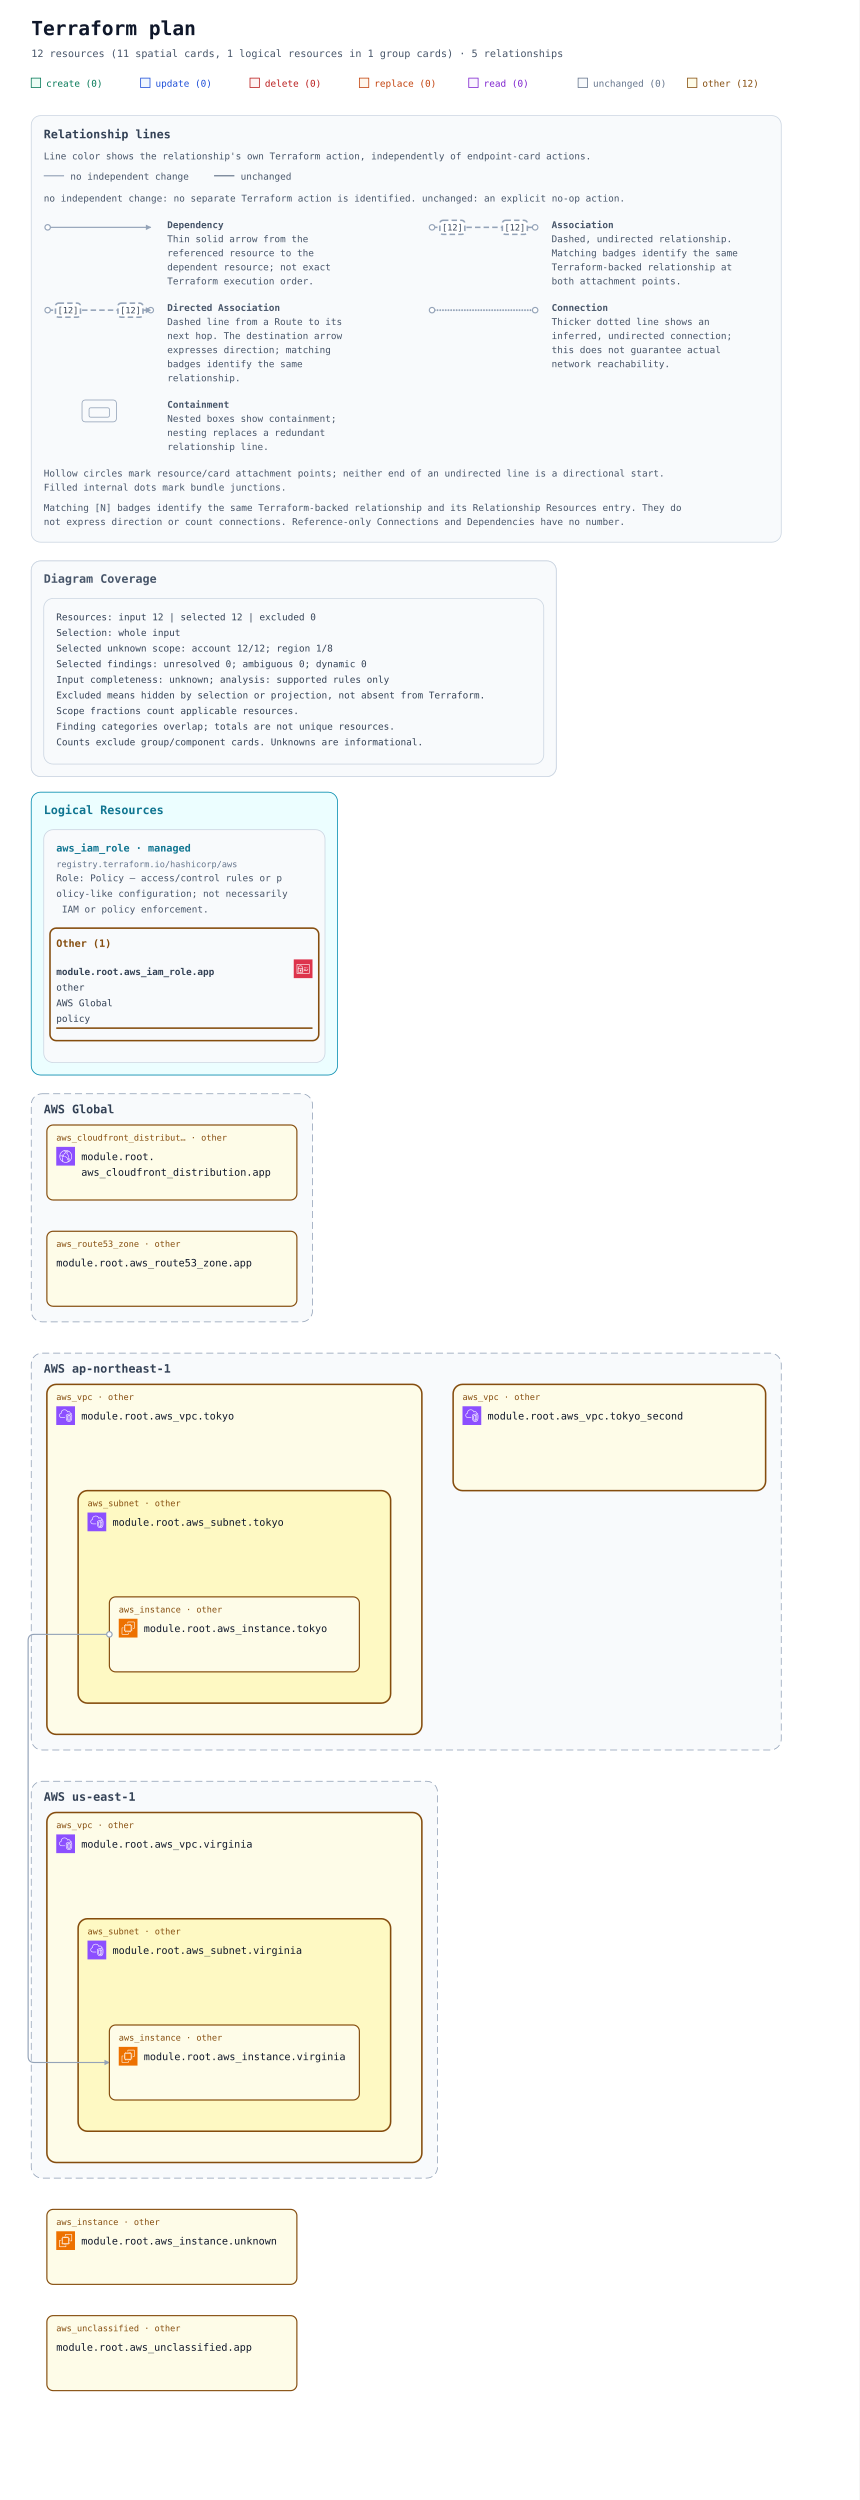
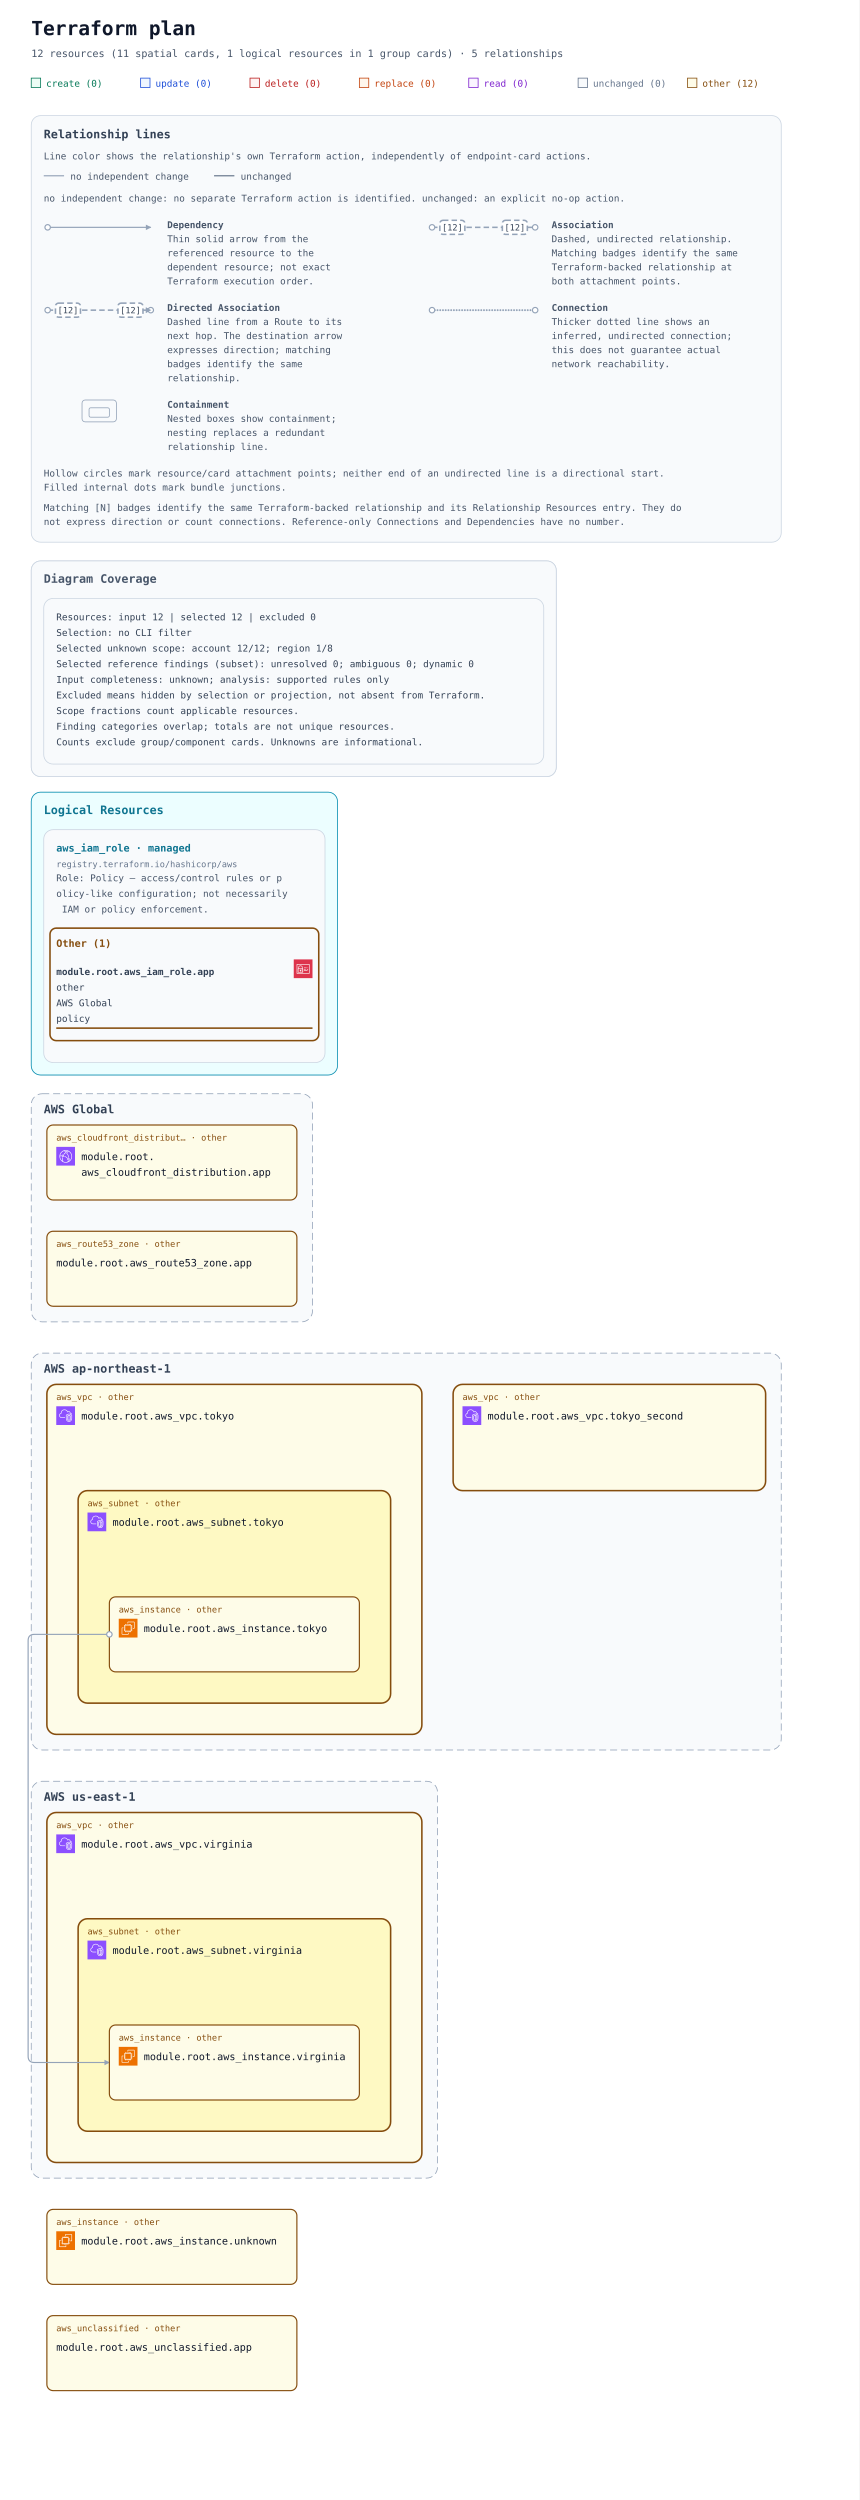
<svg xmlns="http://www.w3.org/2000/svg" width="1100" height="3200" viewBox="0 0 1100 3200" role="img" aria-labelledby="title description">
  <defs>
    <marker id="arrow" viewBox="0 0 10 10" refX="9" refY="5" markerWidth="7" markerHeight="7" markerUnits="userSpaceOnUse" orient="auto-start-reverse">
      <path d="M 0 0 L 10 5 L 0 10 z" fill="#94a3b8" />
    </marker>
    <symbol id="planorama-icon-aws-cloudfront" viewBox="0 0 64 64">
      <g>
        <g id="planorama-icon-aws-cloudfront-local-49636f6e2d4172636869746563747572652f34382f417263685f416d617a6f6e2d436c6f756446726f6e745f3438" stroke="none" stroke-width="1" fill="none" fill-rule="evenodd">
          <g id="planorama-icon-aws-cloudfront-local-49636f6e2d4172636869746563747572652d42472f34382f4e6574776f726b696e672d436f6e74656e742d44656c6976657279" fill="#8C4FFF">
            <rect id="planorama-icon-aws-cloudfront-local-52656374616e676c65" x="0" y="0" width="64" height="64" />
          </g>
          <path d="M41.5,43.5 C40.397,43.5 39.5,42.603 39.5,41.5 C39.5,40.397 40.397,39.5 41.5,39.5 C42.603,39.5 43.5,40.397 43.5,41.5 C43.5,42.603 42.603,43.5 41.5,43.5 L41.5,43.5 Z M41.5,37.5 C39.294,37.5 37.5,39.294 37.5,41.5 C37.5,43.706 39.294,45.5 41.5,45.5 C43.706,45.5 45.5,43.706 45.5,41.5 C45.5,39.294 43.706,37.5 41.5,37.5 L41.5,37.5 Z M22.5,32.5 C21.397,32.5 20.5,31.603 20.5,30.5 C20.5,29.397 21.397,28.5 22.5,28.5 C23.603,28.5 24.5,29.397 24.5,30.5 C24.5,31.603 23.603,32.5 22.5,32.5 L22.5,32.5 Z M22.5,26.5 C20.294,26.5 18.5,28.294 18.5,30.5 C18.5,32.706 20.294,34.5 22.5,34.5 C24.706,34.5 26.5,32.706 26.5,30.5 C26.5,28.294 24.706,26.5 22.5,26.5 L22.5,26.5 Z M45.389,47.124 C45.168,46.607 44.936,46.094 44.685,45.591 L42.896,46.486 C43.17,47.035 43.42,47.599 43.656,48.165 C42.82,48.762 41.943,49.288 41.028,49.74 C41.384,48.865 41.694,47.975 41.974,47.012 L40.054,46.454 C39.564,48.134 38.985,49.581 38.184,51.133 C36.357,51.698 34.452,52 32.5,52 C29.465,52 26.567,51.314 23.871,49.976 C22.503,46.615 21.838,43.534 21.838,40.559 C21.838,39.267 22.063,38.196 22.322,36.956 C22.386,36.652 22.45,36.343 22.514,36.024 L20.551,35.638 C20.49,35.949 20.427,36.25 20.365,36.545 C20.094,37.838 19.838,39.06 19.838,40.559 C19.838,43.074 20.274,45.644 21.154,48.354 C16.072,44.724 13,38.854 13,32.5 C13,32.389 13.01,32.273 13.012,32.161 C14.642,31.799 16.123,31.614 17.854,31.571 L17.804,29.572 C16.169,29.612 14.694,29.779 13.163,30.084 C14.081,22.683 19.212,16.394 26.323,14.019 C27.873,14.818 29.02,15.524 30.135,16.37 L31.344,14.776 C30.646,14.248 29.934,13.771 29.146,13.299 C30.244,13.108 31.363,13 32.5,13 C35.032,13 37.532,13.494 39.849,14.439 C39.342,14.593 38.82,14.763 38.243,14.971 L38.923,16.852 C40.316,16.349 41.408,16.04 42.571,15.821 C48.399,19.341 52,25.667 52,32.5 C52,38.156 49.605,43.416 45.389,47.124 L45.389,47.124 Z M43.008,13.749 C39.826,11.95 36.192,11 32.5,11 C30.392,11 28.324,11.301 26.357,11.895 C17.723,14.464 11.568,22.23 11.045,31.196 C11.01,31.625 11,32.062 11,32.5 C11,40.444 15.352,47.707 22.354,51.455 C25.459,53.12 28.968,54 32.5,54 C34.892,54 37.229,53.61 39.437,52.843 C41.684,52.086 43.773,50.963 45.646,49.507 C50.955,45.399 54,39.2 54,32.5 C54,24.732 49.787,17.546 43.008,13.749 L43.008,13.749 Z M38.384,37.411 L37.003,38.858 C34.022,36.015 31.047,34.146 27.637,32.975 L28.287,31.083 C31.979,32.351 35.188,34.362 38.384,37.411 L38.384,37.411 Z M38.444,22.364 C41.282,26.692 42.88,31.444 43.193,36.488 L41.197,36.612 C40.905,31.919 39.417,27.495 36.772,23.46 L38.444,22.364 Z M26.451,26.797 L24.773,25.708 C26.316,23.332 27.639,21.758 29.336,20.278 L30.65,21.786 C29.103,23.135 27.886,24.587 26.451,26.797 L26.451,26.797 Z M34.5,16.5 C35.603,16.5 36.5,17.397 36.5,18.5 C36.5,19.603 35.603,20.5 34.5,20.5 C33.397,20.5 32.5,19.603 32.5,18.5 C32.5,17.397 33.397,16.5 34.5,16.5 L34.5,16.5 Z M34.5,22.5 C36.706,22.5 38.5,20.706 38.5,18.5 C38.5,16.294 36.706,14.5 34.5,14.5 C32.294,14.5 30.5,16.294 30.5,18.5 C30.5,20.706 32.294,22.5 34.5,22.5 L34.5,22.5 Z" id="planorama-icon-aws-cloudfront-local-416d617a6f6e2d436c6f756446726f6e745f49636f6e5f34385f5371756964" fill="#FFFFFF" />
        </g>
      </g>
    </symbol>
    <symbol id="planorama-icon-aws-ec2" viewBox="0 0 64 64">
      <g>
        <g id="planorama-icon-aws-ec2-local-49636f6e2d4172636869746563747572652f34382f417263685f416d617a6f6e2d4543325f3438" stroke="none" stroke-width="1" fill="none" fill-rule="evenodd">
          <g id="planorama-icon-aws-ec2-local-49636f6e2d4172636869746563747572652d42472f34382f436f6d70757465" fill="#ED7100">
            <rect id="planorama-icon-aws-ec2-local-52656374616e676c65" x="0" y="0" width="64" height="64" />
          </g>
          <path d="M22,41 L41,41 L41,23 L22,23 L22,41 Z M43,23 L46,23 L46,25 L43,25 L43,27 L46,27 L46,29 L43,29 L43,31 L46,31 L46,33 L43,33 L43,36 L46,36 L46,38 L43,38 L43,40 L46,40 L46,42 L42.863,42 C42.608,42.587 42.023,43 41.344,43 L41,43 L41,46 L39,46 L39,43 L37,43 L37,46 L35,46 L35,43 L33,43 L33,46 L31,46 L31,43 L29,43 L29,46 L27,46 L27,43 L24,43 L24,46 L22,46 L22,43 L21.656,43 C20.977,43 20.392,42.587 20.137,42 L18,42 L18,40 L20,40 L20,38 L18,38 L18,36 L20,36 L20,33 L18,33 L18,31 L20,31 L20,29 L18,29 L18,27 L20,27 L20,25 L18,25 L18,23 L20,23 L20,22.656 C20,21.743 20.743,21 21.656,21 L22,21 L22,18 L24,18 L24,21 L27,21 L27,18 L29,18 L29,21 L31,21 L31,18 L33,18 L33,21 L35,21 L35,18 L37,18 L37,21 L39,21 L39,18 L41,18 L41,21 L41.344,21 C42.257,21 43,21.743 43,22.656 L43,23 Z M32,52 L12,52 L12,32 L16,32 L16,30 L11.843,30 C10.826,30 10,30.827 10,31.843 L10,52.157 C10,53.173 10.826,54 11.843,54 L32.157,54 C33.174,54 34,53.173 34,52.157 L34,48 L32,48 L32,52 Z M54,11.843 L54,32.157 C54,33.173 53.174,34 52.157,34 L48,34 L48,32 L52,32 L52,12 L32,12 L32,16 L30,16 L30,11.843 C30,10.827 30.826,10 31.843,10 L52.157,10 C53.174,10 54,10.827 54,11.843 L54,11.843 Z" id="planorama-icon-aws-ec2-local-416d617a6f6e2d4543325f49636f6e5f34385f5371756964" fill="#FFFFFF" />
        </g>
      </g>
    </symbol>
    <symbol id="planorama-icon-aws-iam" viewBox="0 0 64 64">
      <g>
        <g id="planorama-icon-aws-iam-local-49636f6e2d4172636869746563747572652f34382f417263685f4157532d4964656e746974792d616e642d4163636573732d4d616e6167656d656e745f3438" stroke="none" stroke-width="1" fill="none" fill-rule="evenodd">
          <g id="planorama-icon-aws-iam-local-49636f6e2d4172636869746563747572652d42472f34382f53656375726974792d4964656e746974792d436f6d706c69616e6365" fill="#DD344C">
            <rect id="planorama-icon-aws-iam-local-52656374616e676c65" x="0" y="0" width="64" height="64" />
          </g>
          <path d="M12,47 L52,47 L52,18 L12,18 L12,47 Z M54,17 L54,48 C54,48.552 53.553,49 53,49 L11,49 C10.447,49 10,48.552 10,48 L10,17 C10,16.448 10.447,16 11,16 L53,16 C53.553,16 54,16.448 54,17 L54,17 Z M35,39 L47,39 L47,37 L35,37 L35,39 Z M45,35 L49,35 L49,33 L45,33 L45,35 Z M35,35 L41,35 L41,33 L35,33 L35,35 Z M22.5,37.5 C22.5,37.776 22.725,38 23,38 C23.275,38 23.5,37.776 23.5,37.5 C23.5,37.224 23.275,37 23,37 C22.725,37 22.5,37.224 22.5,37.5 L22.5,37.5 Z M25.5,37.5 C25.5,38.522 24.882,39.401 24,39.788 L24,42 L22,42 L22,39.788 C21.118,39.401 20.5,38.522 20.5,37.5 C20.5,36.122 21.621,35 23,35 C24.379,35 25.5,36.122 25.5,37.5 L25.5,37.5 Z M16,42.995 L29.995,43 L29.996,41 L27,41 L27,39 L29.997,39 L29.998,37 L27,37 L27,35 L29.999,35 L30,33.005 L16.005,33 L16,42.995 Z M18,31.001 L28.001,31.004 L28.002,26 C28.002,24.976 27.2,24.273 26.722,23.945 C25.847,23.345 24.174,23 23.002,23 L23,23 C20.873,23 18.003,24.232 18.002,26 L18,31.001 Z M14.293,44.701 C14.105,44.513 14,44.259 14,43.994 L14.005,32 C14.005,31.447 14.453,31 15.005,31 L16,31 L16.002,26 C16.003,22.911 19.876,21 23,21 L23.002,21 C24.567,21 26.653,21.473 27.854,22.295 C29.239,23.246 30.003,24.562 30.002,26 L30.001,31.005 L31,31.006 C31.266,31.006 31.52,31.111 31.707,31.299 C31.895,31.487 32,31.741 32,32.006 L31.995,44 C31.995,44.553 31.547,45 30.995,45 L15,44.994 C14.734,44.994 14.48,44.889 14.293,44.701 L14.293,44.701 Z M47,30 L49,30 L49,28 L47,28 L47,30 Z M35,30 L44,30 L44,28 L35,28 L35,30 Z" id="planorama-icon-aws-iam-local-4157532d4964656e746974792d616e642d4163636573732d4d616e6167656d656e745f49636f6e5f34385f5371756964" fill="#FFFFFF" />
        </g>
      </g>
    </symbol>
    <symbol id="planorama-icon-aws-vpc" viewBox="0 0 64 64">
      <g>
        <g id="planorama-icon-aws-vpc-local-49636f6e2d4172636869746563747572652f34382f417263685f416d617a6f6e2d5669727475616c2d507269766174652d436c6f75645f3438" stroke="none" stroke-width="1" fill="none" fill-rule="evenodd">
          <g id="planorama-icon-aws-vpc-local-49636f6e2d4172636869746563747572652d42472f34382f4e6574776f726b696e672d436f6e74656e742d44656c6976657279" fill="#8C4FFF">
            <rect id="planorama-icon-aws-vpc-local-52656374616e676c65" x="0" y="0" width="64" height="64" />
          </g>
          <path d="M48,33.977 L44.499,32.508 L44.499,46.878 C47.906,46.147 47.998,42.181 48,41.995 L48,33.977 Z M42.499,46.923 L42.499,32.508 L39,33.977 L39,42.004 C39.008,42.466 39.183,46.339 42.499,46.923 L42.499,46.923 Z M43.112,30.082 C43.358,29.977 43.638,29.978 43.886,30.081 L49.387,32.39 C49.759,32.546 50,32.909 50,33.312 L50,42.004 C49.978,44.431 48.562,49.004 43.37,49.004 C38.393,49.004 37.026,44.432 37,42.015 L37,33.312 C37,32.909 37.241,32.546 37.613,32.39 L43.112,30.082 Z M52,30.792 L43.492,27.092 L35,30.668 L35,41.025 C34.999,41.09 34.963,46.009 37.807,48.894 C39.187,50.294 41.059,51.004 43.37,51.004 C51.808,51.004 51.996,41.425 52,41.018 L52,30.792 Z M54,30.136 L54,41.025 C53.973,45.173 51.716,53.004 43.37,53.004 C40.498,53.004 38.145,52.09 36.373,50.288 C32.941,46.797 32.996,41.243 33,41.008 L33,30.004 C33,29.602 33.241,29.238 33.612,29.082 L43.111,25.082 C43.363,24.976 43.647,24.978 43.897,25.087 L53.398,29.219 C53.764,29.378 54,29.738 54,30.136 L54,30.136 Z M19,38.004 L30,38.004 L30,40.004 L19,40.004 C14.216,40.004 10.271,36.483 10.02,31.988 C10.002,31.813 10,31.599 10,31.385 C10,26.086 13.654,24.038 15.919,23.278 C15.902,23.063 15.891,22.843 15.891,22.626 C15.891,18.039 18.658,13.701 22.621,12.079 C27.58,10.049 33.235,10.937 36.695,14.285 C37.718,15.282 38.604,16.596 39.343,18.206 C40.299,17.422 41.392,17.004 42.523,17.004 C45.234,17.004 48.281,19.296 48.9,23.062 C51.069,23.344 52.936,24.639 53.896,26.582 L52.104,27.469 C51.34,25.925 49.806,25.004 48,25.004 C47.471,25.004 47.033,24.591 47.002,24.063 C46.807,20.762 44.275,19.004 42.523,19.004 C41.55,19.004 40.582,19.574 39.797,20.608 C39.575,20.899 39.215,21.048 38.852,20.993 C38.49,20.938 38.187,20.691 38.062,20.348 C37.327,18.346 36.398,16.789 35.302,15.72 C32.406,12.917 27.615,12.196 23.379,13.93 C19.775,15.405 17.891,19.421 17.891,22.626 C17.891,23.026 17.947,23.503 17.993,23.886 C18.053,24.386 17.73,24.853 17.24,24.975 C15.283,25.459 12,26.937 12,31.385 C12,31.535 11.998,31.685 12.013,31.836 C12.209,35.312 15.276,38.004 19,38.004 L19,38.004 Z" id="planorama-icon-aws-vpc-local-416d617a6f6e2d5669727475616c2d507269766174652d436c6f75645f49636f6e5f34385f5371756964" fill="#FFFFFF" />
        </g>
      </g>
    </symbol>
    <mask id="container-occlusion-0" maskUnits="userSpaceOnUse" maskContentUnits="userSpaceOnUse" x="0" y="0" width="1100" height="1960" style="mask-type:luminance">
      <rect width="1100" height="1960" fill="white" />
      <rect x="578" y="530" width="404" height="140" rx="14" fill="black" />
    </mask>
  </defs>
  <rect width="100%" height="100%" fill="#ffffff" />
  <g font-family="ui-monospace, SFMono-Regular, Consolas, monospace">
    <text x="40" y="45" font-size="25" font-weight="700" fill="#0f172a">Terraform plan</text>
    <text x="40" y="73" font-size="13" fill="#475569">12 resources (11 spatial cards, 1 logical resources in 1 group cards) · 5 relationships</text>
    <rect x="40" y="100" width="12" height="12" fill="#ecfdf5" stroke="#047857" />
    <text x="59" y="111" font-size="12" fill="#047857">create (0)</text>
    <rect x="180" y="100" width="12" height="12" fill="#eff6ff" stroke="#1d4ed8" />
    <text x="199" y="111" font-size="12" fill="#1d4ed8">update (0)</text>
    <rect x="320" y="100" width="12" height="12" fill="#fef2f2" stroke="#b91c1c" />
    <text x="339" y="111" font-size="12" fill="#b91c1c">delete (0)</text>
    <rect x="460" y="100" width="12" height="12" fill="#fff7ed" stroke="#c2410c" />
    <text x="479" y="111" font-size="12" fill="#c2410c">replace (0)</text>
    <rect x="600" y="100" width="12" height="12" fill="#faf5ff" stroke="#7e22ce" />
    <text x="619" y="111" font-size="12" fill="#7e22ce">read (0)</text>
    <rect x="740" y="100" width="12" height="12" fill="#f8fafc" stroke="#64748b" />
    <text x="759" y="111" font-size="12" fill="#64748b">unchanged (0)</text>
    <rect x="880" y="100" width="12" height="12" fill="#fefce8" stroke="#854d0e" />
    <text x="899" y="111" font-size="12" fill="#854d0e">other (12)</text>
    <g id="relationship-legend" font-size="12" fill="#475569" transform="translate(40 148)">
      <rect width="960" height="546" rx="12" fill="#f8fafc" stroke="#cbd5e1" />
      <text x="16" y="29" font-size="15" font-weight="700" fill="#334155">Relationship lines</text>
      <text x="16" y="56">Line color shows the relationship's own Terraform action, independently of endpoint-card actions.</text>
      <path data-legend-action="none" d="M 16 77 H 42" fill="none" stroke="#94a3b8" stroke-width="1.5" />
      <text x="50" y="82">no independent change</text>
      <path data-legend-action="unchanged" d="M 234 77 H 260" fill="none" stroke="#64748b" stroke-width="1.5" />
      <text x="268" y="82">unchanged</text>
      <text x="16" y="110">no independent change: no separate Terraform action is identified. unchanged: an explicit no-op action.</text>
      <g data-legend-entry="dependency" transform="translate(0 132)">
        <g data-legend-sample="dependency">
          <path data-legend-kind="dependency" data-directionality="directed" d="M 21 11 H 153" fill="none" stroke="#94a3b8" stroke-width="1.5" marker-end="url(#arrow)" />
          <circle data-legend-endpoint="source" cx="21" cy="11" r="3.5" fill="#ffffff" stroke="#94a3b8" stroke-width="1.5" />
        </g>
        <text x="174" y="12" font-weight="700">Dependency</text>
        <text x="174" y="30">Thin solid arrow from the</text>
        <text x="174" y="48">referenced resource to the</text>
        <text x="174" y="66">dependent resource; not exact</text>
        <text x="174" y="84">Terraform execution order.</text>
      </g>
      <g data-legend-entry="association" transform="translate(492 132)">
        <g data-legend-sample="association">
          <path data-legend-kind="association" data-directionality="undirected" d="M 21 11 H 153" fill="none" stroke="#94a3b8" stroke-width="2" stroke-dasharray="7 4" />
          <circle data-legend-endpoint="source" cx="21" cy="11" r="3.5" fill="#ffffff" stroke="#94a3b8" stroke-width="1.5" />
          <circle data-legend-endpoint="target" cx="153" cy="11" r="3.5" fill="#ffffff" stroke="#94a3b8" stroke-width="1.5" />
          <g data-legend-badge="source">
            <rect x="31" y="2" width="32" height="18" rx="4" fill="#ffffff" stroke="#94a3b8" stroke-width="2" stroke-dasharray="7 4" />
            <text x="47" y="15" text-anchor="middle" font-size="11" fill="#334155">[12]</text>
          </g>
          <g data-legend-badge="target">
            <rect x="111" y="2" width="32" height="18" rx="4" fill="#ffffff" stroke="#94a3b8" stroke-width="2" stroke-dasharray="7 4" />
            <text x="127" y="15" text-anchor="middle" font-size="11" fill="#334155">[12]</text>
          </g>
        </g>
        <text x="174" y="12" font-weight="700">Association</text>
        <text x="174" y="30">Dashed, undirected relationship.</text>
        <text x="174" y="48">Matching badges identify the same</text>
        <text x="174" y="66">Terraform-backed relationship at</text>
        <text x="174" y="84">both attachment points.</text>
      </g>
      <g data-legend-entry="directed-association" transform="translate(0 238)">
        <g data-legend-sample="directed-association">
          <path data-legend-kind="directed-association" data-directionality="directed" d="M 21 11 H 153" fill="none" stroke="#94a3b8" stroke-width="2" stroke-dasharray="7 4" marker-end="url(#arrow)" />
          <circle data-legend-endpoint="source" cx="21" cy="11" r="3.5" fill="#ffffff" stroke="#94a3b8" stroke-width="1.5" />
          <circle data-legend-endpoint="target" cx="153" cy="11" r="3.5" fill="#ffffff" stroke="#94a3b8" stroke-width="1.5" />
          <path data-legend-arrow="true" d="M 146.7 7.5 L 153.7 11 L 146.7 14.5 Z" fill="#94a3b8" />
          <g data-legend-badge="source">
            <rect x="31" y="2" width="32" height="18" rx="4" fill="#ffffff" stroke="#94a3b8" stroke-width="2" stroke-dasharray="7 4" />
            <text x="47" y="15" text-anchor="middle" font-size="11" fill="#334155">[12]</text>
          </g>
          <g data-legend-badge="target">
            <rect x="111" y="2" width="32" height="18" rx="4" fill="#ffffff" stroke="#94a3b8" stroke-width="2" stroke-dasharray="7 4" />
            <text x="127" y="15" text-anchor="middle" font-size="11" fill="#334155">[12]</text>
          </g>
        </g>
        <text x="174" y="12" font-weight="700">Directed Association</text>
        <text x="174" y="30">Dashed line from a Route to its</text>
        <text x="174" y="48">next hop. The destination arrow</text>
        <text x="174" y="66">expresses direction; matching</text>
        <text x="174" y="84">badges identify the same</text>
        <text x="174" y="102">relationship.</text>
      </g>
      <g data-legend-entry="connection" transform="translate(492 238)">
        <g data-legend-sample="connection">
          <path data-legend-kind="connection" data-directionality="undirected" d="M 21 11 H 153" fill="none" stroke="#94a3b8" stroke-width="2.5" stroke-dasharray="0 3.5" stroke-linecap="round" />
          <circle data-legend-endpoint="source" cx="21" cy="11" r="3.5" fill="#ffffff" stroke="#94a3b8" stroke-width="1.5" />
          <circle data-legend-endpoint="target" cx="153" cy="11" r="3.5" fill="#ffffff" stroke="#94a3b8" stroke-width="1.5" />
        </g>
        <text x="174" y="12" font-weight="700">Connection</text>
        <text x="174" y="30">Thicker dotted line shows an</text>
        <text x="174" y="48">inferred, undirected connection;</text>
        <text x="174" y="66">this does not guarantee actual</text>
        <text x="174" y="84">network reachability.</text>
      </g>
      <g data-legend-entry="containment" transform="translate(0 362)">
        <g data-legend-sample="containment">
          <g data-legend-kind="containment" fill="none" stroke="#94a3b8">
            <rect x="65" y="2" width="44" height="28" rx="4" />
            <rect x="74" y="12" width="26" height="12" rx="2" />
          </g>
        </g>
        <text x="174" y="12" font-weight="700">Containment</text>
        <text x="174" y="30">Nested boxes show containment;</text>
        <text x="174" y="48">nesting replaces a redundant</text>
        <text x="174" y="66">relationship line.</text>
      </g>
      <text x="16" y="462">Hollow circles mark resource/card attachment points; neither end of an undirected line is a directional start.</text>
      <text x="16" y="480">Filled internal dots mark bundle junctions.</text>
      <text x="16" y="506">Matching [N] badges identify the same Terraform-backed relationship and its Relationship Resources entry. They do</text>
      <text x="16" y="524">not express direction or count connections. Reference-only Connections and Dependencies have no number.</text>
    </g>
    <g transform="translate(0 558)">
      <g data-annotation-area="true">
        <g data-annotation-card="true" transform="translate(40 160)">
          <rect width="672" height="276" rx="12" fill="#f8fafc" stroke="#cbd5e1" />
          <g data-annotation-section="Diagram Coverage">
            <rect width="672" height="276" rx="12" fill="#f8fafc" stroke="#cbd5e1" />
            <text x="16" y="28" font-size="15" font-weight="700" fill="#475569">Diagram Coverage</text>
            <g data-annotation-card="true" transform="translate(16 48)">
              <rect width="640" height="212" rx="12" fill="#f8fafc" stroke="#cbd5e1" />
              <text x="16" y="28" font-family="ui-monospace, Consolas, monospace" font-size="12" fill="#334155">Resources: input 12 | selected 12 | excluded 0</text>
-               <text x="16" y="48" font-family="ui-monospace, Consolas, monospace" font-size="12" fill="#334155">Selection: whole input</text>
+               <text x="16" y="48" font-family="ui-monospace, Consolas, monospace" font-size="12" fill="#334155">Selection: no CLI filter</text>
              <text x="16" y="68" font-family="ui-monospace, Consolas, monospace" font-size="12" fill="#334155">Selected unknown scope: account 12/12; region 1/8</text>
-               <text x="16" y="88" font-family="ui-monospace, Consolas, monospace" font-size="12" fill="#334155">Selected findings: unresolved 0; ambiguous 0; dynamic 0</text>
+               <text x="16" y="88" font-family="ui-monospace, Consolas, monospace" font-size="12" fill="#334155">Selected reference findings (subset): unresolved 0; ambiguous 0; dynamic 0</text>
              <text x="16" y="108" font-family="ui-monospace, Consolas, monospace" font-size="12" fill="#334155">Input completeness: unknown; analysis: supported rules only</text>
              <text x="16" y="128" font-family="ui-monospace, Consolas, monospace" font-size="12" fill="#334155">Excluded means hidden by selection or projection, not absent from Terraform.</text>
              <text x="16" y="148" font-family="ui-monospace, Consolas, monospace" font-size="12" fill="#334155">Scope fractions count applicable resources.</text>
              <text x="16" y="168" font-family="ui-monospace, Consolas, monospace" font-size="12" fill="#334155">Finding categories overlap; totals are not unique resources.</text>
              <text x="16" y="188" font-family="ui-monospace, Consolas, monospace" font-size="12" fill="#334155">Counts exclude group/component cards. Unknowns are informational.</text>
            </g>
          </g>
        </g>
        <g data-annotation-card="true" transform="translate(40 456)">
          <rect width="392" height="362" rx="12" fill="#f8fafc" stroke="#cbd5e1" />
          <g data-annotation-section="Logical Resources">
            <rect width="392" height="362" rx="12" fill="#ecfeff" stroke="#0891b2" />
            <text x="16" y="28" font-size="15" font-weight="700" fill="#0e7490">Logical Resources</text>
            <g data-annotation-card="true" transform="translate(16 48)">
              <rect width="360" height="298" rx="12" fill="#f8fafc" stroke="#cbd5e1" />
              <g data-logical-group="true" data-provider-source="registry.terraform.io/hashicorp/aws" data-resource-type="aws_iam_role" data-mode="managed">
                <text x="16" y="28" font-size="13" font-weight="700" fill="#0e7490">aws_iam_role · managed</text>
                <text x="16" y="48" font-size="11" fill="#64748b">registry.terraform.io/hashicorp/aws</text>
                <text data-role-explanation="true" x="16" y="66" font-size="12" fill="#475569" xml:space="preserve">Role: Policy — access/control rules or p</text>
                <text data-role-explanation="true" x="16" y="86" font-size="12" fill="#475569" xml:space="preserve">olicy-like configuration; not necessarily</text>
                <text data-role-explanation="true" x="16" y="106" font-size="12" fill="#475569" xml:space="preserve"> IAM or policy enforcement.</text>
                <g data-action-section="other">
                  <rect x="8" y="126" width="344" height="144" rx="8" fill="none" stroke="#854d0e" stroke-width="2" />
                  <text x="16" y="150" font-size="13" font-weight="700" fill="#854d0e">Other (1)</text>
                  <g id="resource-6177735f69616d5f726f6c652e617070-current" data-architecture-id="terraform:6177735f69616d5f726f6c652e617070-current" data-entity-kind="terraform" data-placement="logical" data-terraform-address="aws_iam_role.app" data-qualified-address="module.root.aws_iam_role.app" data-mode="managed" transform="translate(0 158)" data-role="policy">
                    <use href="#planorama-icon-aws-iam" x="320" y="8" width="24" height="24" aria-hidden="true" />
                    <text x="16" y="28" font-size="12" fill="#334155" xml:space="preserve" font-weight="700">module.root.aws_iam_role.app</text>
                    <text x="16" y="48" font-size="12" fill="#334155" xml:space="preserve">other</text>
                    <text x="16" y="68" font-size="12" fill="#334155" xml:space="preserve">AWS Global</text>
                    <text x="16" y="88" font-size="12" fill="#334155" xml:space="preserve">policy</text>
                    <line data-resource-underline="true" x1="16" y1="96" x2="344" y2="96" stroke="#854d0e" stroke-width="2" />
                  </g>
                </g>
              </g>
            </g>
          </g>
        </g>
      </g>
      <g data-architecture="true" transform="translate(0 682)">
        <g data-deployment-scope="true" data-scope-provider="AWS" data-global="true">
          <rect x="40" y="160" width="360" height="292" rx="14" fill="#f8fafc" stroke="#94a3b8" stroke-dasharray="9 5" />
          <text x="56" y="185" font-size="15" font-weight="700" fill="#334155">AWS Global</text>
        </g>
        <g data-deployment-scope="true" data-scope-provider="AWS" data-region="ap-northeast-1">
          <rect x="40" y="492" width="960" height="508" rx="14" fill="#f8fafc" stroke="#94a3b8" stroke-dasharray="9 5" />
          <text x="56" y="517" font-size="15" font-weight="700" fill="#334155">AWS ap-northeast-1</text>
        </g>
        <g data-deployment-scope="true" data-scope-provider="AWS" data-region="us-east-1">
          <rect x="40" y="1040" width="520" height="508" rx="14" fill="#f8fafc" stroke="#94a3b8" stroke-dasharray="9 5" />
          <text x="56" y="1065" font-size="15" font-weight="700" fill="#334155">AWS us-east-1</text>
        </g>
        <g data-container="resource-6177735f7670632e746f6b796f-current">
          <rect x="60" y="532" width="480" height="448" rx="12" fill="#fefce8" stroke="#854d0e" stroke-width="2" data-mode="managed" />
        </g>
        <g data-container="resource-6177735f7375626e65742e746f6b796f-current">
          <rect x="100" y="668" width="400" height="272" rx="12" fill="#fef9c3" stroke="#854d0e" stroke-width="2" data-mode="managed" />
        </g>
        <g data-container="resource-6177735f7670632e76697267696e6961-current">
          <rect x="60" y="1080" width="480" height="448" rx="12" fill="#fefce8" stroke="#854d0e" stroke-width="2" data-mode="managed" />
        </g>
        <g data-container="resource-6177735f7375626e65742e76697267696e6961-current">
          <rect x="100" y="1216" width="400" height="272" rx="12" fill="#fef9c3" stroke="#854d0e" stroke-width="2" data-mode="managed" />
        </g>
        <g data-container="resource-6177735f7670632e746f6b796f5f7365636f6e64-current">
          <rect x="580" y="532" width="400" height="136" rx="12" fill="#fefce8" stroke="#854d0e" stroke-width="2" data-mode="managed" />
        </g>
        <path d="M 140 852 L 44 852 Q 36 852 36 860 L 36 1392 Q 36 1400 44 1400 L 140 1400 " data-edge-kind="dependency" data-directionality="directed" data-source="resource-6177735f696e7374616e63652e746f6b796f-current" data-target="resource-6177735f696e7374616e63652e76697267696e6961-current" fill="none" stroke="#94a3b8" stroke-width="1.5" stroke-linejoin="round" marker-end="url(#arrow)" mask="url(#container-occlusion-0)" />
        <g data-edge-kind="containment" data-source="resource-6177735f7375626e65742e746f6b796f-current" data-target="resource-6177735f696e7374616e63652e746f6b796f-current" />
        <g data-edge-kind="containment" data-source="resource-6177735f7375626e65742e76697267696e6961-current" data-target="resource-6177735f696e7374616e63652e76697267696e6961-current" />
        <g data-edge-kind="containment" data-source="resource-6177735f7670632e746f6b796f-current" data-target="resource-6177735f7375626e65742e746f6b796f-current" />
        <g data-edge-kind="containment" data-source="resource-6177735f7670632e76697267696e6961-current" data-target="resource-6177735f7375626e65742e76697267696e6961-current" />
        <g id="resource-6177735f636c6f756466726f6e745f646973747269627574696f6e2e617070-current" data-architecture-id="terraform:6177735f636c6f756466726f6e745f646973747269627574696f6e2e617070-current" data-qualified-address="module.root.aws_cloudfront_distribution.app" data-terraform-address="aws_cloudfront_distribution.app">
          <rect x="60" y="200" width="320" height="96" rx="8" fill="#fefce8" stroke="#854d0e" stroke-width="1.5" data-mode="managed" />
          <text x="72" y="220" font-size="11" fill="#854d0e">aws_cloudfront_distribut… · other</text>
          <use href="#planorama-icon-aws-cloudfront" x="72" y="228" width="24" height="24" aria-hidden="true" />
          <text x="104" y="245" font-size="13" fill="#0f172a" xml:space="preserve">module.root.</text>
          <text x="104" y="265" font-size="13" fill="#0f172a" xml:space="preserve">aws_cloudfront_distribution.app</text>
          <text x="72" y="284" font-size="10" fill="#64748b" />
        </g>
        <g id="resource-6177735f696e7374616e63652e746f6b796f-current" data-architecture-id="terraform:6177735f696e7374616e63652e746f6b796f-current" data-qualified-address="module.root.aws_instance.tokyo" data-terraform-address="aws_instance.tokyo">
          <rect x="140" y="804" width="320" height="96" rx="8" fill="#fefce8" stroke="#854d0e" stroke-width="1.5" data-mode="managed" />
          <text x="152" y="824" font-size="11" fill="#854d0e">aws_instance · other</text>
          <use href="#planorama-icon-aws-ec2" x="152" y="832" width="24" height="24" aria-hidden="true" />
          <text x="184" y="849" font-size="13" fill="#0f172a" xml:space="preserve">module.root.aws_instance.tokyo</text>
          <text x="152" y="888" font-size="10" fill="#64748b" />
        </g>
        <g id="resource-6177735f696e7374616e63652e756e6b6e6f776e-current" data-architecture-id="terraform:6177735f696e7374616e63652e756e6b6e6f776e-current" data-qualified-address="module.root.aws_instance.unknown" data-terraform-address="aws_instance.unknown">
          <rect x="60" y="1588" width="320" height="96" rx="8" fill="#fefce8" stroke="#854d0e" stroke-width="1.5" data-mode="managed" />
          <text x="72" y="1608" font-size="11" fill="#854d0e">aws_instance · other</text>
          <use href="#planorama-icon-aws-ec2" x="72" y="1616" width="24" height="24" aria-hidden="true" />
          <text x="104" y="1633" font-size="13" fill="#0f172a" xml:space="preserve">module.root.aws_instance.unknown</text>
          <text x="72" y="1672" font-size="10" fill="#64748b" />
        </g>
        <g id="resource-6177735f696e7374616e63652e76697267696e6961-current" data-architecture-id="terraform:6177735f696e7374616e63652e76697267696e6961-current" data-qualified-address="module.root.aws_instance.virginia" data-terraform-address="aws_instance.virginia">
          <rect x="140" y="1352" width="320" height="96" rx="8" fill="#fefce8" stroke="#854d0e" stroke-width="1.5" data-mode="managed" />
          <text x="152" y="1372" font-size="11" fill="#854d0e">aws_instance · other</text>
          <use href="#planorama-icon-aws-ec2" x="152" y="1380" width="24" height="24" aria-hidden="true" />
          <text x="184" y="1397" font-size="13" fill="#0f172a" xml:space="preserve">module.root.aws_instance.virginia</text>
          <text x="152" y="1436" font-size="10" fill="#64748b" />
        </g>
        <g id="resource-6177735f726f75746535335f7a6f6e652e617070-current" data-architecture-id="terraform:6177735f726f75746535335f7a6f6e652e617070-current" data-qualified-address="module.root.aws_route53_zone.app" data-terraform-address="aws_route53_zone.app">
          <rect x="60" y="336" width="320" height="96" rx="8" fill="#fefce8" stroke="#854d0e" stroke-width="1.5" data-mode="managed" />
          <text x="72" y="356" font-size="11" fill="#854d0e">aws_route53_zone · other</text>
          <text x="72" y="381" font-size="13" fill="#0f172a" xml:space="preserve">module.root.aws_route53_zone.app</text>
          <text x="72" y="420" font-size="10" fill="#64748b" />
        </g>
        <g id="resource-6177735f7375626e65742e746f6b796f-current" data-architecture-id="terraform:6177735f7375626e65742e746f6b796f-current" data-qualified-address="module.root.aws_subnet.tokyo" data-terraform-address="aws_subnet.tokyo">
          <text x="112" y="688" font-size="11" fill="#854d0e">aws_subnet · other</text>
          <use href="#planorama-icon-aws-vpc" x="112" y="696" width="24" height="24" aria-hidden="true" />
          <text x="144" y="713" font-size="13" fill="#0f172a" xml:space="preserve">module.root.aws_subnet.tokyo</text>
          <text x="112" y="752" font-size="10" fill="#64748b" />
        </g>
        <g id="resource-6177735f7375626e65742e76697267696e6961-current" data-architecture-id="terraform:6177735f7375626e65742e76697267696e6961-current" data-qualified-address="module.root.aws_subnet.virginia" data-terraform-address="aws_subnet.virginia">
          <text x="112" y="1236" font-size="11" fill="#854d0e">aws_subnet · other</text>
          <use href="#planorama-icon-aws-vpc" x="112" y="1244" width="24" height="24" aria-hidden="true" />
          <text x="144" y="1261" font-size="13" fill="#0f172a" xml:space="preserve">module.root.aws_subnet.virginia</text>
          <text x="112" y="1300" font-size="10" fill="#64748b" />
        </g>
        <g id="resource-6177735f756e636c61737369666965642e617070-current" data-architecture-id="terraform:6177735f756e636c61737369666965642e617070-current" data-qualified-address="module.root.aws_unclassified.app" data-terraform-address="aws_unclassified.app">
          <rect x="60" y="1724" width="320" height="96" rx="8" fill="#fefce8" stroke="#854d0e" stroke-width="1.5" data-mode="managed" />
          <text x="72" y="1744" font-size="11" fill="#854d0e">aws_unclassified · other</text>
          <text x="72" y="1769" font-size="13" fill="#0f172a" xml:space="preserve">module.root.aws_unclassified.app</text>
          <text x="72" y="1808" font-size="10" fill="#64748b" />
        </g>
        <g id="resource-6177735f7670632e746f6b796f-current" data-architecture-id="terraform:6177735f7670632e746f6b796f-current" data-qualified-address="module.root.aws_vpc.tokyo" data-terraform-address="aws_vpc.tokyo">
          <text x="72" y="552" font-size="11" fill="#854d0e">aws_vpc · other</text>
          <use href="#planorama-icon-aws-vpc" x="72" y="560" width="24" height="24" aria-hidden="true" />
          <text x="104" y="577" font-size="13" fill="#0f172a" xml:space="preserve">module.root.aws_vpc.tokyo</text>
          <text x="72" y="616" font-size="10" fill="#64748b" />
        </g>
        <g id="resource-6177735f7670632e746f6b796f5f7365636f6e64-current" data-architecture-id="terraform:6177735f7670632e746f6b796f5f7365636f6e64-current" data-qualified-address="module.root.aws_vpc.tokyo_second" data-terraform-address="aws_vpc.tokyo_second">
          <text x="592" y="552" font-size="11" fill="#854d0e">aws_vpc · other</text>
          <use href="#planorama-icon-aws-vpc" x="592" y="560" width="24" height="24" aria-hidden="true" />
          <text x="624" y="577" font-size="13" fill="#0f172a" xml:space="preserve">module.root.aws_vpc.tokyo_second</text>
          <text x="592" y="616" font-size="10" fill="#64748b" />
        </g>
        <g id="resource-6177735f7670632e76697267696e6961-current" data-architecture-id="terraform:6177735f7670632e76697267696e6961-current" data-qualified-address="module.root.aws_vpc.virginia" data-terraform-address="aws_vpc.virginia">
          <text x="72" y="1100" font-size="11" fill="#854d0e">aws_vpc · other</text>
          <use href="#planorama-icon-aws-vpc" x="72" y="1108" width="24" height="24" aria-hidden="true" />
          <text x="104" y="1125" font-size="13" fill="#0f172a" xml:space="preserve">module.root.aws_vpc.virginia</text>
          <text x="72" y="1164" font-size="10" fill="#64748b" />
        </g>
        <g data-endpoints="true" data-source="resource-6177735f696e7374616e63652e746f6b796f-current" data-target="resource-6177735f696e7374616e63652e76697267696e6961-current" aria-hidden="true">
          <circle data-endpoint="source" cx="140" cy="852" r="3.5" fill="#ffffff" stroke="#94a3b8" stroke-width="1.5" />
        </g>
      </g>
    </g>
  </g>
</svg>
